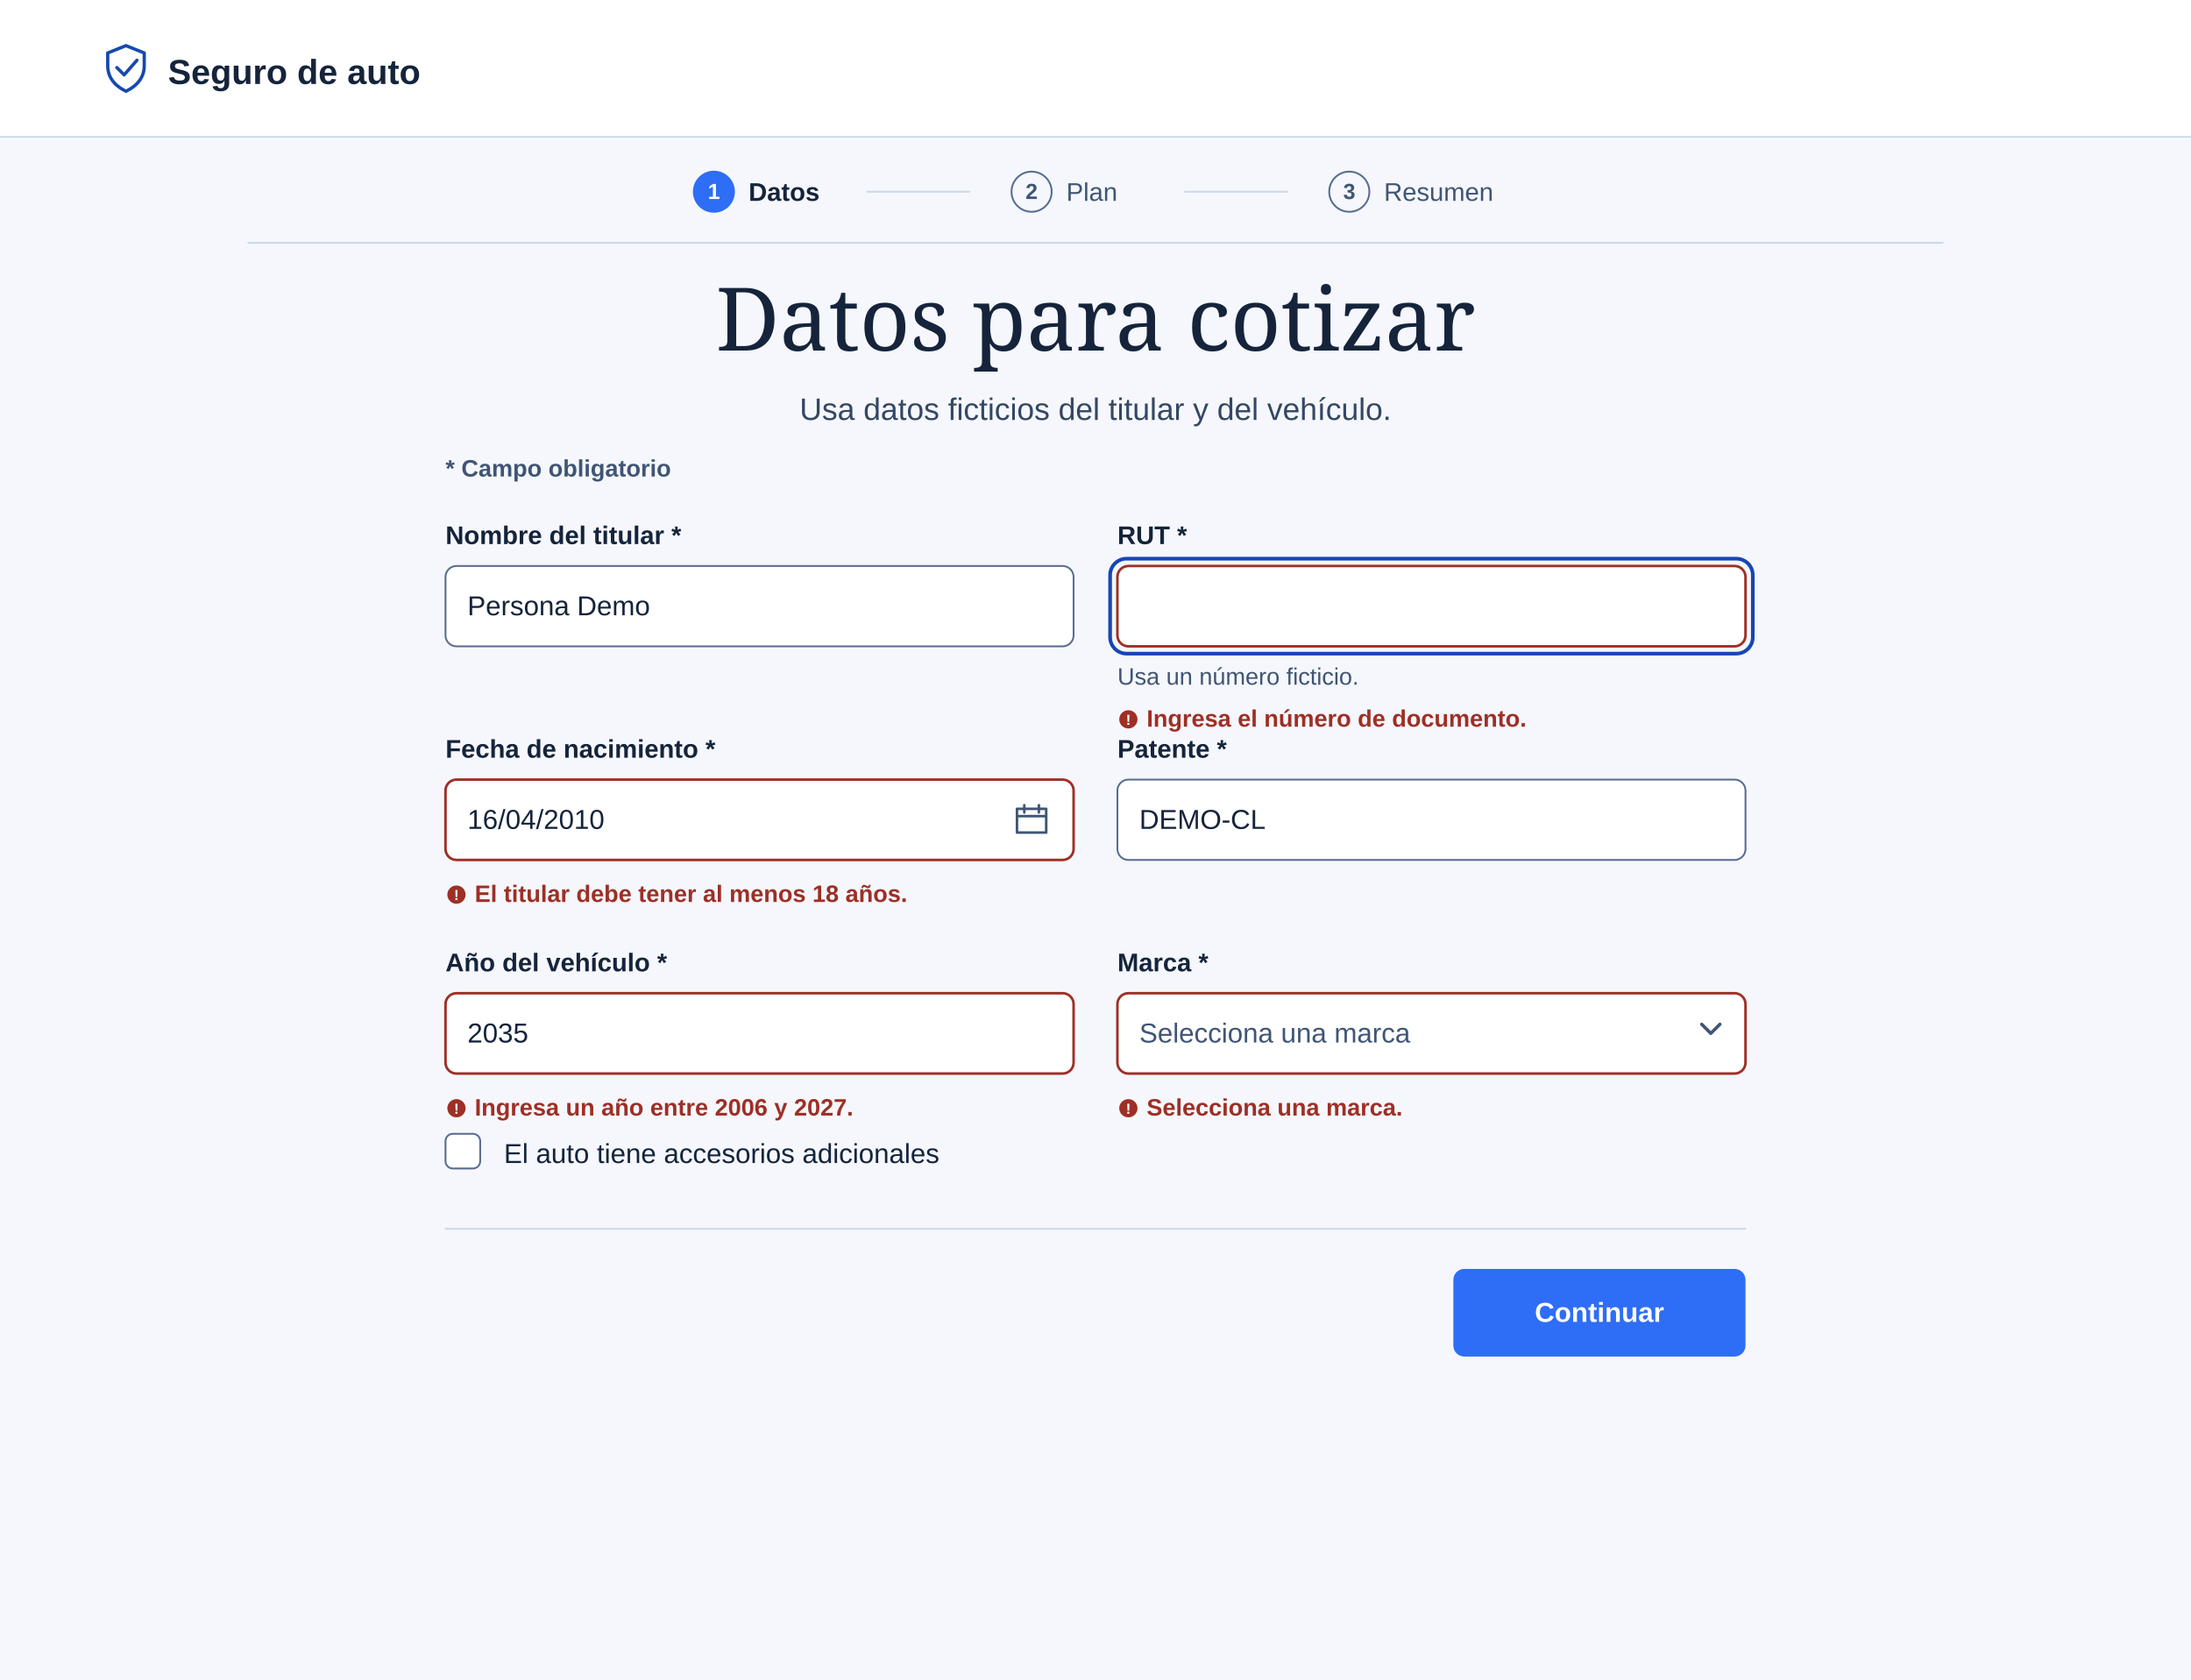
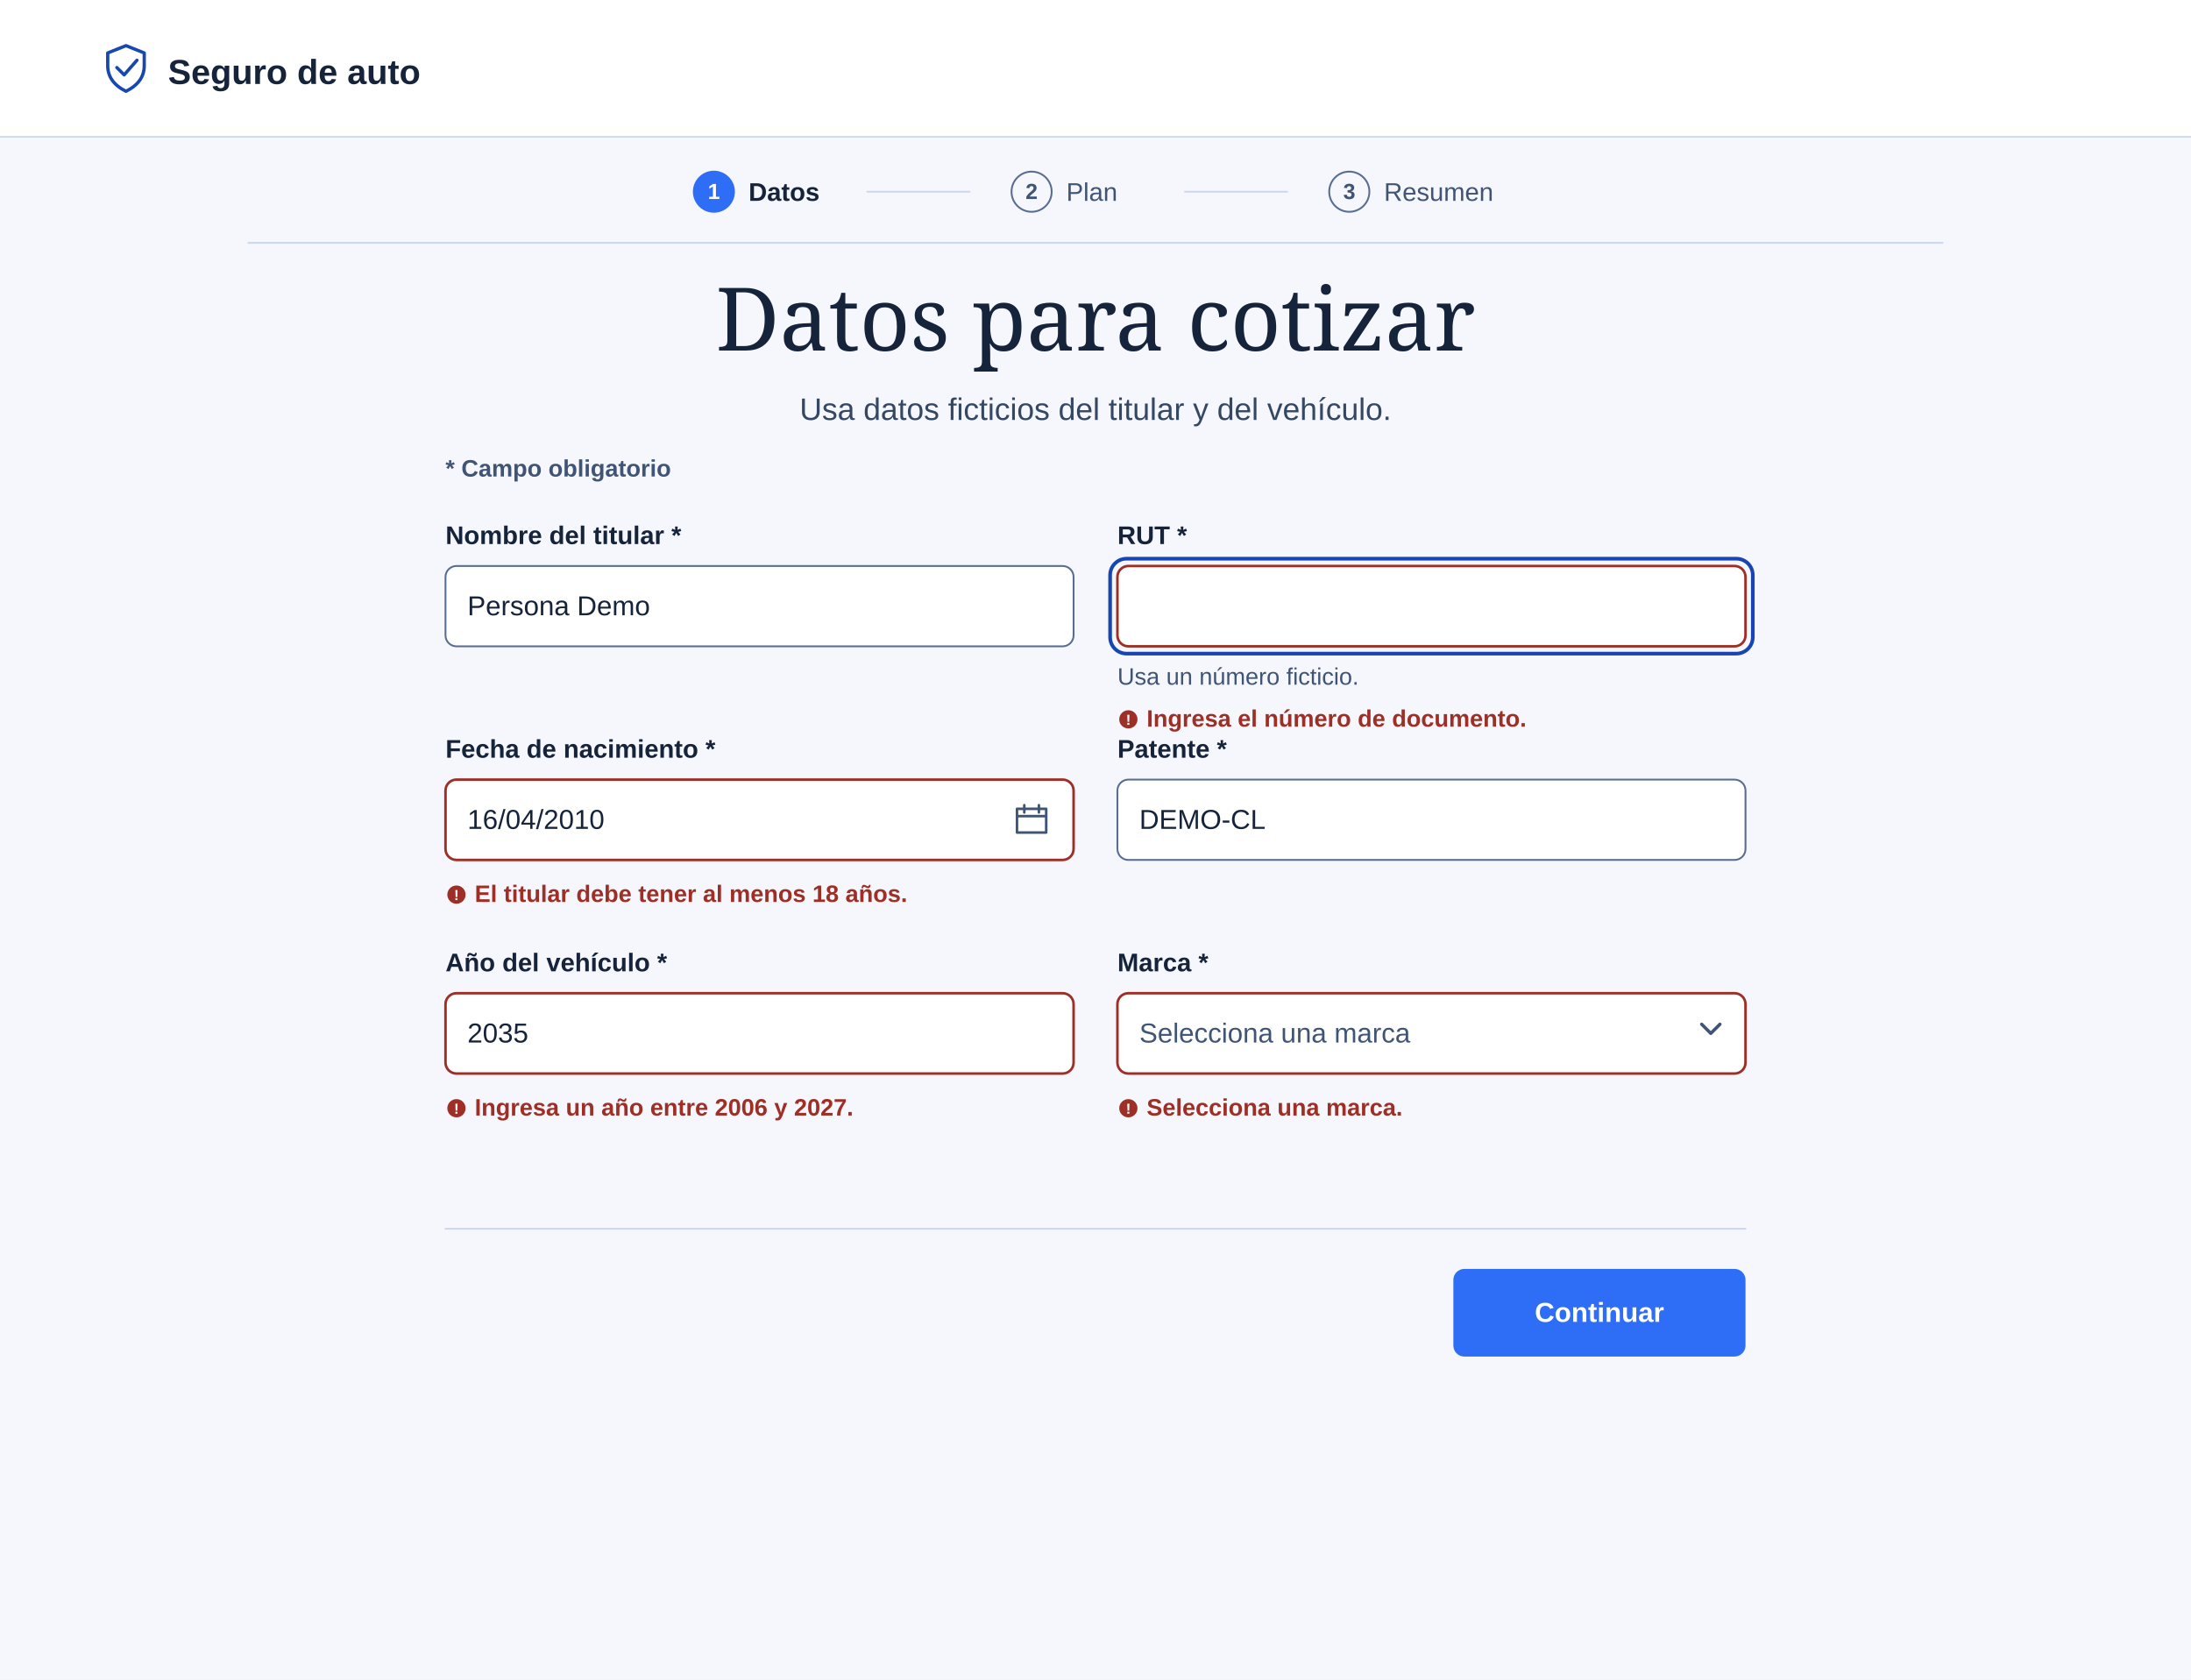
<svg xmlns="http://www.w3.org/2000/svg" width="1200" height="920" viewBox="0 0 1200 920" role="img" aria-labelledby="title desc" xml:lang="en">
  <g xml:lang="es">
    <rect x="0" y="0" width="1200" height="920" rx="0" fill="#F5F7FC" stroke="none" stroke-width="1" />
    <g id="global-header">
      <rect x="0" y="0" width="1200" height="76" rx="0" fill="#FFFFFF" stroke="none" stroke-width="1" />
      <path d="M0 75 L1200 75" stroke="#CCD8EE" stroke-width="1" stroke-linecap="round" />
      <path d="M69 25 L79 29 V36 Q79 45 69 50 Q59 45 59 36 V29 Z" stroke="#1748AF" stroke-width="1.8" fill="none" stroke-linecap="round" stroke-linejoin="round" />
      <path d="M64 37 L68 41 L75 33" stroke="#1748AF" stroke-width="1.8" fill="none" stroke-linecap="round" stroke-linejoin="round" />
      <text x="92" y="46" fill="#15243B" font-family="Arial, sans-serif" font-size="19" font-weight="700" text-anchor="start">Seguro de auto</text>
    </g>
    <g id="wizard-progress">
      <circle cx="391" cy="105" r="11" fill="#2E6DF6" stroke="#2E6DF6" stroke-width="1" />
      <text x="391" y="109" fill="#FFFFFF" font-family="Arial, sans-serif" font-size="12" font-weight="700" text-anchor="middle">1</text>
      <text x="410" y="110" fill="#15243B" font-family="Arial, sans-serif" font-size="14" font-weight="700" text-anchor="start">Datos</text>
      <path d="M475 105 L531 105" stroke="#CCD8EE" stroke-width="1" stroke-linecap="round" />
      <circle cx="565" cy="105" r="11" fill="#F5F7FC" stroke="#586D91" stroke-width="1" />
      <text x="565" y="109" fill="#405575" font-family="Arial, sans-serif" font-size="12" font-weight="700" text-anchor="middle">2</text>
      <text x="584" y="110" fill="#405575" font-family="Arial, sans-serif" font-size="14" font-weight="400" text-anchor="start">Plan</text>
      <path d="M649 105 L705 105" stroke="#CCD8EE" stroke-width="1" stroke-linecap="round" />
      <circle cx="739" cy="105" r="11" fill="#F5F7FC" stroke="#586D91" stroke-width="1" />
      <text x="739" y="109" fill="#405575" font-family="Arial, sans-serif" font-size="12" font-weight="700" text-anchor="middle">3</text>
      <text x="758" y="110" fill="#405575" font-family="Arial, sans-serif" font-size="14" font-weight="400" text-anchor="start">Resumen</text>
      <path d="M136 133 L1064 133" stroke="#CCD8EE" stroke-width="1" stroke-linecap="round" />
    </g>
    <g id="step-content" transform="translate(0 -32)">
      <text x="600.0" y="224" fill="#15243B" font-family="Georgia, serif" font-size="48" font-weight="400" text-anchor="middle">Datos para cotizar</text>
      <text x="600.0" y="262" fill="#344763" font-family="Arial, sans-serif" font-size="17" font-weight="400" text-anchor="middle">Usa datos ficticios del titular y del vehículo.</text>
      <text x="244" y="293" fill="#405575" font-family="Arial, sans-serif" font-size="13" font-weight="700" text-anchor="start">* Campo obligatorio</text>
      <text x="244" y="330" fill="#15243B" font-family="Arial, sans-serif" font-size="14" font-weight="700" text-anchor="start">Nombre del titular *</text>
      <rect x="244" y="342" width="344" height="44" rx="6" fill="#FFFFFF" stroke="#586D91" stroke-width="1" />
      <text x="256" y="369" fill="#15243B" font-family="Arial, sans-serif" font-size="15" font-weight="400" text-anchor="start">Persona Demo</text>
      <text x="612" y="330" fill="#15243B" font-family="Arial, sans-serif" font-size="14" font-weight="700" text-anchor="start">RUT *</text>
      <rect x="608" y="338" width="352" height="52" rx="9" fill="#F5F7FC" stroke="#1746B4" stroke-width="2" />
      <rect x="612" y="342" width="344" height="44" rx="6" fill="#FFFFFF" stroke="#9E2F26" stroke-width="1.4" />
      <text x="624" y="369" fill="#405575" font-family="Arial, sans-serif" font-size="15" font-weight="400" text-anchor="start" />
      <text x="612" y="407" fill="#405575" font-family="Arial, sans-serif" font-size="13" font-weight="400" text-anchor="start">Usa un número ficticio.</text>
      <circle cx="618" cy="426" r="5" fill="#9E2F26" stroke="none" stroke-width="1" />
      <text x="618" y="429" fill="#FFFFFF" font-family="Arial, sans-serif" font-size="8" font-weight="700" text-anchor="middle">!</text>
      <text x="628" y="430" fill="#9E2F26" font-family="Arial, sans-serif" font-size="13" font-weight="700" text-anchor="start">Ingresa el número de documento.</text>
      <text x="244" y="447" fill="#15243B" font-family="Arial, sans-serif" font-size="14" font-weight="700" text-anchor="start">Fecha de nacimiento *</text>
      <rect x="244" y="459" width="344" height="44" rx="6" fill="#FFFFFF" stroke="#9E2F26" stroke-width="1.4" />
      <text x="256" y="486" fill="#15243B" font-family="Arial, sans-serif" font-size="15" font-weight="400" text-anchor="start">16/04/2010</text>
      <path d="M557 475 h16 v13 h-16 z M557 479 h16 M561 473 v4 M569 473 v4" stroke="#405575" stroke-width="1.4" fill="none" stroke-linecap="round" stroke-linejoin="round" />
      <circle cx="250" cy="522" r="5" fill="#9E2F26" stroke="none" stroke-width="1" />
      <text x="250" y="525" fill="#FFFFFF" font-family="Arial, sans-serif" font-size="8" font-weight="700" text-anchor="middle">!</text>
      <text x="260" y="526" fill="#9E2F26" font-family="Arial, sans-serif" font-size="13" font-weight="700" text-anchor="start">El titular debe tener al menos 18 años.</text>
      <text x="612" y="447" fill="#15243B" font-family="Arial, sans-serif" font-size="14" font-weight="700" text-anchor="start">Patente *</text>
      <rect x="612" y="459" width="344" height="44" rx="6" fill="#FFFFFF" stroke="#586D91" stroke-width="1" />
      <text x="624" y="486" fill="#15243B" font-family="Arial, sans-serif" font-size="15" font-weight="400" text-anchor="start">DEMO-CL</text>
      <text x="244" y="564" fill="#15243B" font-family="Arial, sans-serif" font-size="14" font-weight="700" text-anchor="start">Año del vehículo *</text>
      <rect x="244" y="576" width="344" height="44" rx="6" fill="#FFFFFF" stroke="#9E2F26" stroke-width="1.4" />
      <text x="256" y="603" fill="#15243B" font-family="Arial, sans-serif" font-size="15" font-weight="400" text-anchor="start">2035</text>
      <circle cx="250" cy="639" r="5" fill="#9E2F26" stroke="none" stroke-width="1" />
      <text x="250" y="642" fill="#FFFFFF" font-family="Arial, sans-serif" font-size="8" font-weight="700" text-anchor="middle">!</text>
      <text x="260" y="643" fill="#9E2F26" font-family="Arial, sans-serif" font-size="13" font-weight="700" text-anchor="start">Ingresa un año entre 2006 y 2027.</text>
      <text x="612" y="564" fill="#15243B" font-family="Arial, sans-serif" font-size="14" font-weight="700" text-anchor="start">Marca *</text>
      <rect x="612" y="576" width="344" height="44" rx="6" fill="#FFFFFF" stroke="#9E2F26" stroke-width="1.4" />
      <text x="624" y="603" fill="#405575" font-family="Arial, sans-serif" font-size="15" font-weight="400" text-anchor="start">Selecciona una marca</text>
      <path d="M932 593 l5 5 l5 -5" stroke="#405575" stroke-width="1.8" fill="none" stroke-linecap="round" stroke-linejoin="round" />
      <circle cx="618" cy="639" r="5" fill="#9E2F26" stroke="none" stroke-width="1" />
      <text x="618" y="642" fill="#FFFFFF" font-family="Arial, sans-serif" font-size="8" font-weight="700" text-anchor="middle">!</text>
      <text x="628" y="643" fill="#9E2F26" font-family="Arial, sans-serif" font-size="13" font-weight="700" text-anchor="start">Selecciona una marca.</text>
-       <rect x="244" y="653" width="19" height="19" rx="4" fill="#FFFFFF" stroke="#586D91" stroke-width="1" />
-       <text x="276" y="669" fill="#15243B" font-family="Arial, sans-serif" font-size="15" font-weight="400" text-anchor="start">El auto tiene accesorios adicionales</text>
      <path d="M244 705 L956 705" stroke="#CCD8EE" stroke-width="1" stroke-linecap="round" />
      <rect x="796" y="727" width="160" height="48" rx="6" fill="#2E6DF6" stroke="none" stroke-width="1" />
      <text x="876.0" y="756.0" fill="#FFFFFF" font-family="Arial, sans-serif" font-size="15" font-weight="700" text-anchor="middle">Continuar</text>
    </g>
  </g>
</svg>
